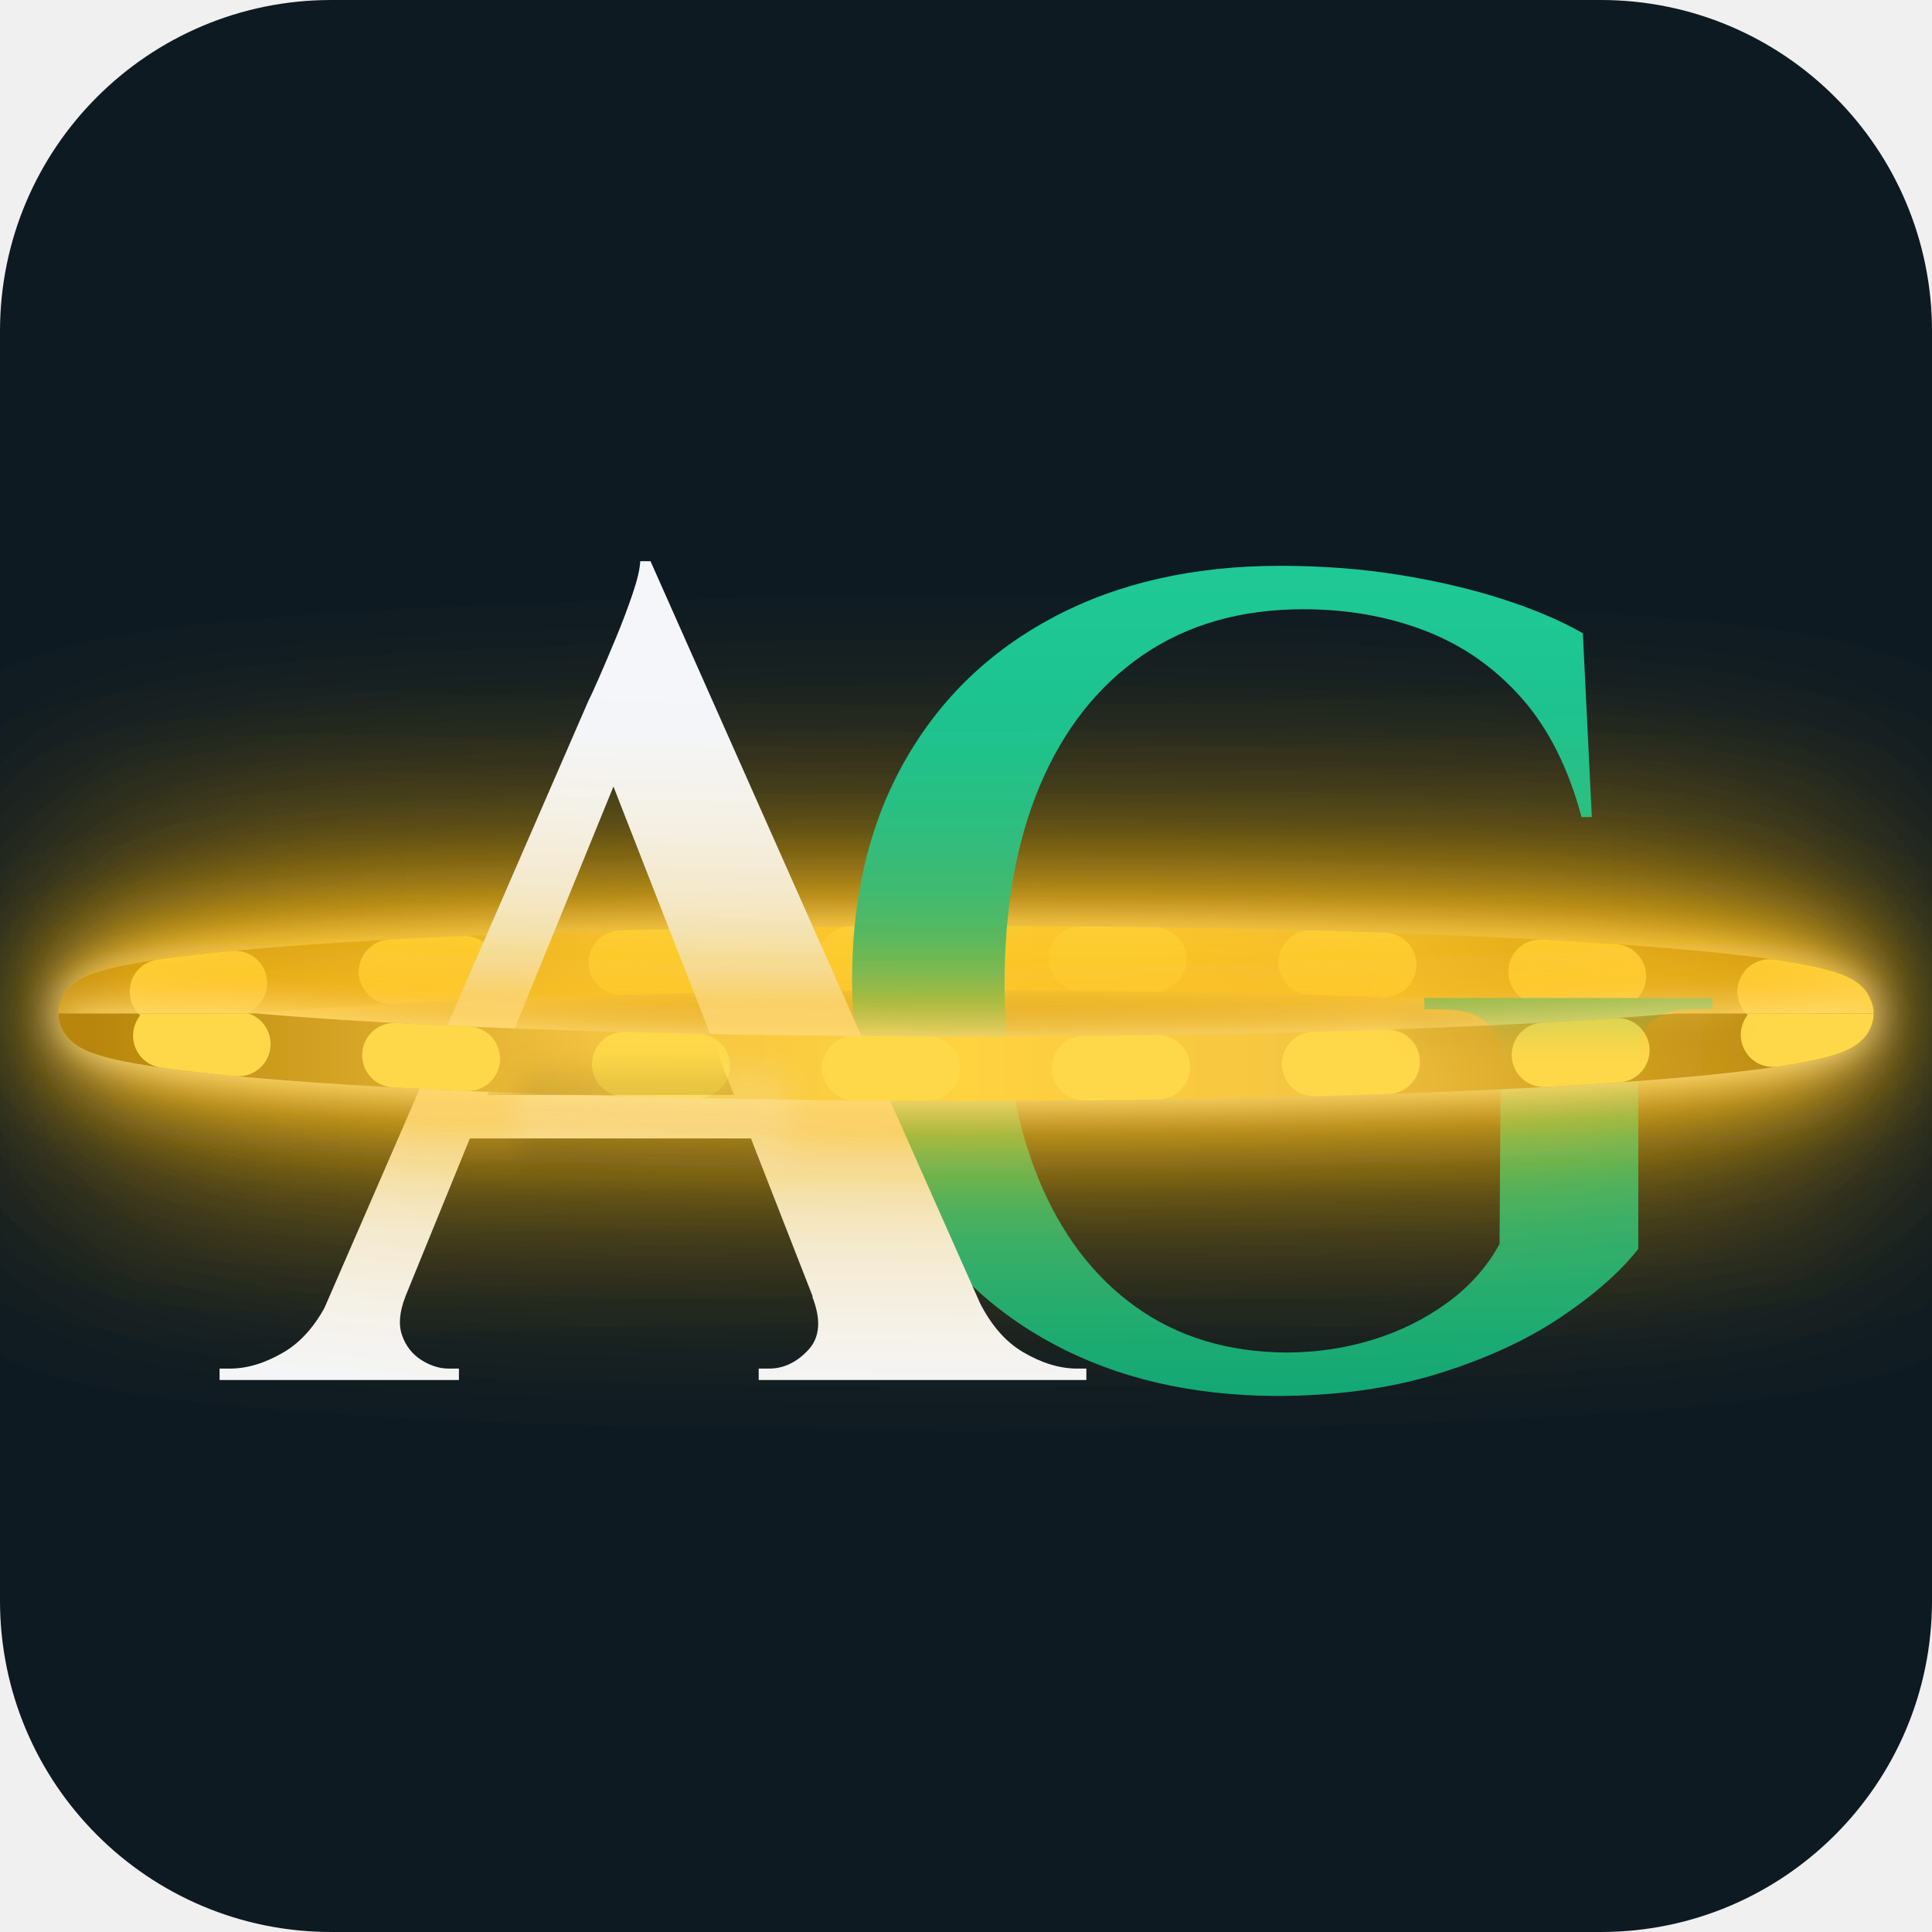
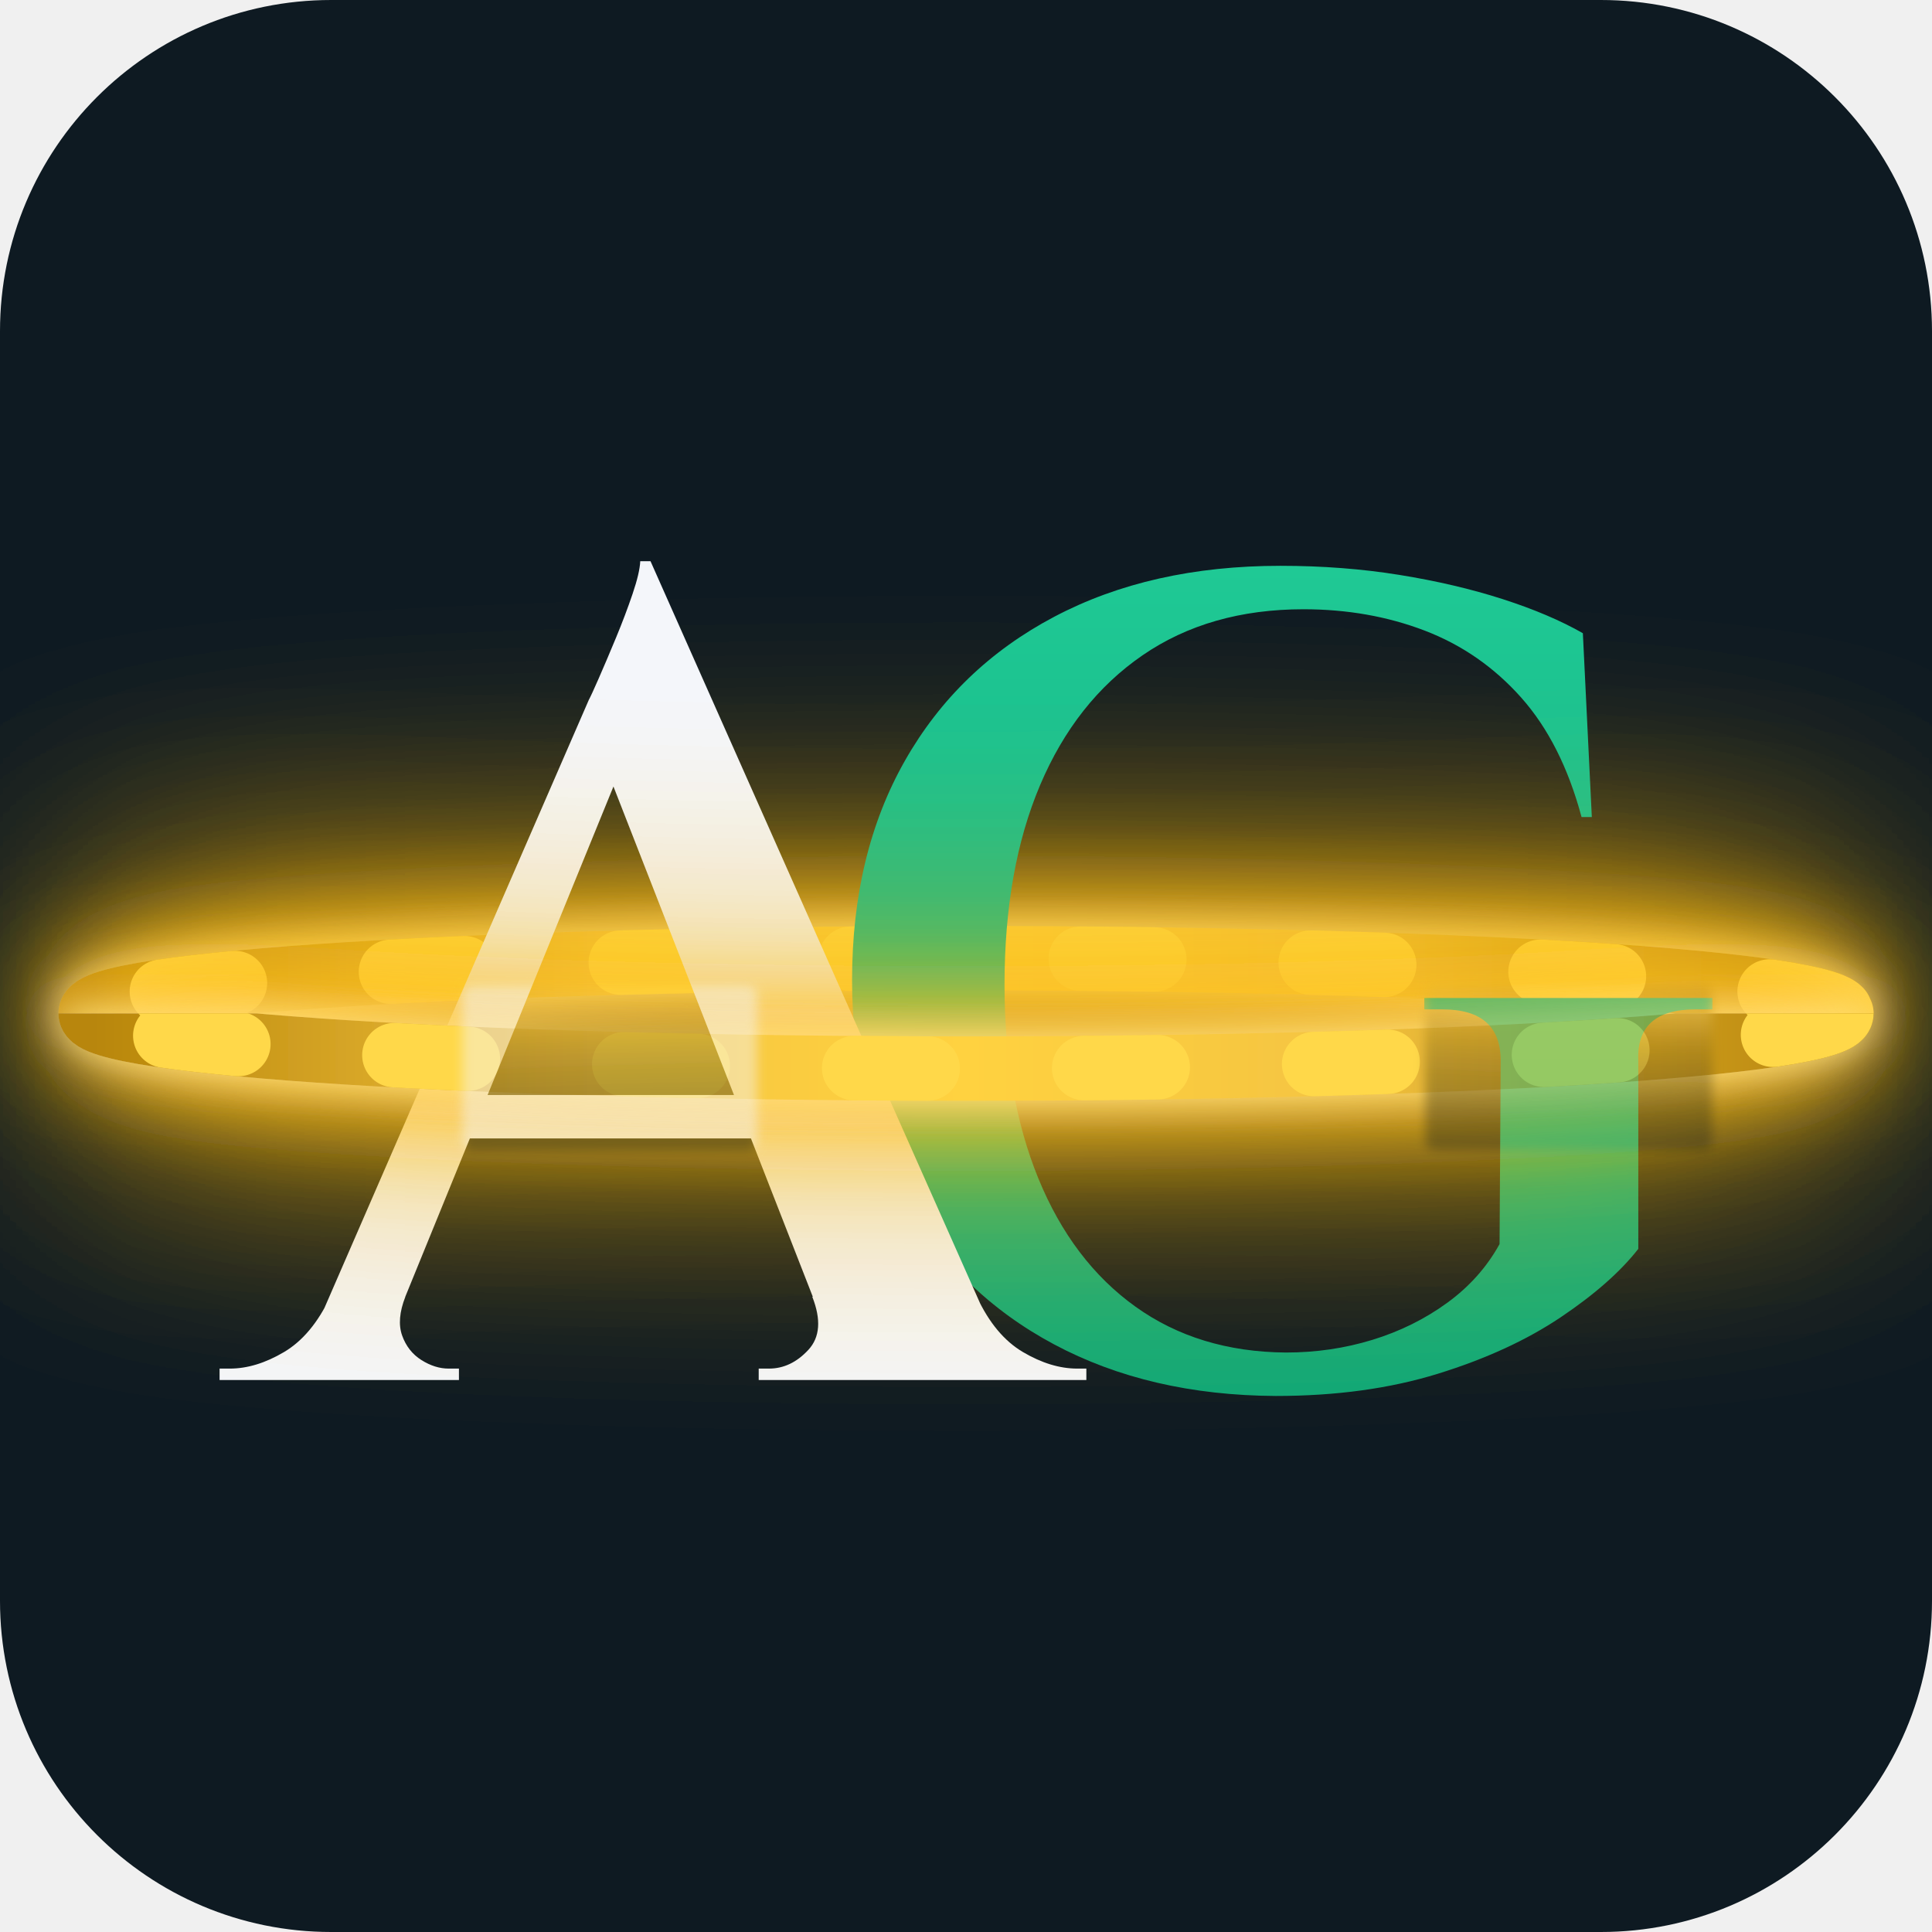
<svg xmlns="http://www.w3.org/2000/svg" viewBox="0 0 420 420" width="420" height="420" role="img" aria-labelledby="t">
  <defs>
    <linearGradient id="gen-green" x1="0" y1="0" x2="0" y2="1">
      <stop offset="0" stop-color="#1FC995" />
      <stop offset="1" stop-color="#0FA877" />
    </linearGradient>
    <linearGradient id="gold" x1="0" y1="0" x2="1" y2="0">
      <stop offset="0" stop-color="#B8860B" />
      <stop offset="0.3" stop-color="#F5C542" />
      <stop offset="0.5" stop-color="#FFD23F" />
      <stop offset="0.7" stop-color="#F5C542" />
      <stop offset="1" stop-color="#B8860B" />
    </linearGradient>
    <filter id="glow" filterUnits="userSpaceOnUse" x="-60" y="-60" width="540" height="420">
      <feGaussianBlur in="SourceAlpha" stdDeviation="4" result="a1" />
      <feFlood flood-color="#FFE27A" />
      <feComposite in2="a1" operator="in" result="core" />
      <feGaussianBlur in="SourceAlpha" stdDeviation="12" result="a2" />
      <feComponentTransfer in="a2" result="a2b">
        <feFuncA type="linear" slope="1.8" />
      </feComponentTransfer>
      <feFlood flood-color="#FFC21A" />
      <feComposite in2="a2b" operator="in" result="bloom" />
      <feGaussianBlur in="SourceAlpha" stdDeviation="30" result="a3" />
      <feComponentTransfer in="a3" result="a3b">
        <feFuncA type="linear" slope="2.2" />
      </feComponentTransfer>
      <feFlood flood-color="#F5B000" />
      <feComposite in2="a3b" operator="in" result="spill" />
      <feMerge>
        <feMergeNode in="spill" />
        <feMergeNode in="bloom" />
        <feMergeNode in="core" />
        <feMergeNode in="SourceGraphic" />
      </feMerge>
    </filter>
    <filter id="soft" x="-50%" y="-50%" width="200%" height="200%">
-       <feGaussianBlur stdDeviation="3" />
+       <feGaussianBlur stdDeviation="1.2" />
    </filter>
    <clipPath id="back-half">
      <rect x="-60" y="-60" width="540" height="220.3" />
    </clipPath>
    <clipPath id="front-half">
      <rect x="-60" y="160.3" width="540" height="199.7" />
    </clipPath>
    <mask id="midline-lighten" maskUnits="userSpaceOnUse" x="-60" y="-60" width="540" height="420">
      <rect x="-60" y="-60" width="540" height="420" fill="#fff" />
-       <g fill="#000" fill-opacity="0.15" filter="url(#soft)">
-         <rect x="111.9" y="172.1" width="60.0" height="20.9" rx="6" />
-         <rect x="303.9" y="151.3" width="74.3" height="14.3" rx="6" />
+       <g fill="#000" fill-opacity="0.45" filter="url(#soft)">
+         <rect x="100.5" y="154.3" width="64.1" height="35.7" rx="2" />
+         <rect x="309.9" y="154.3" width="62.3" height="35.7" rx="2" />
      </g>
    </mask>
    <ellipse id="ring" cx="210.0" cy="160.3" rx="190.3" ry="12" pathLength="100" />
  </defs>
  <style>
    .aura { fill: #F4F6FA; }
    .base  { fill: none; stroke: url(#gold); stroke-width: 14; }
    .glint { fill: none; stroke: #FFD84A; stroke-width: 14; stroke-linecap: round;
             stroke-dasharray: 16 34; animation: spin 3s linear infinite; }
    @keyframes spin { to { stroke-dashoffset: -100; } }
    @media (prefers-reduced-motion: reduce) { .glint { animation: none; } }
  </style>
  <rect width="420" height="420" rx="72" fill="#0E1A22" />
  <g transform="translate(0 60)">
    <g filter="url(#glow)">
      <g clip-path="url(#back-half)">
        <use href="#ring" class="base" />
        <use href="#ring" class="glint" />
      </g>
    </g>
    <path fill="url(#gen-green)" d="M356.152 170.59V211.492Q350.35 218.929 339.278 226.366Q328.205 233.803 312.594 238.637Q296.982 243.471 277.339 243.471Q249.858 243.323 229.127 232.244Q208.395 221.166 196.815 200.912Q185.235 180.659 185.235 153.036Q185.235 125.614 196.714 105.387Q208.194 85.16 229.177 74.082Q250.159 63.003 278.343 63.003Q291.977 63.003 304.239 64.984Q316.501 66.964 326.706 70.254Q336.911 73.545 344.1 77.653L346.048 117.623H343.816Q339.496 101.539 330.693 91.647Q321.89 81.755 309.752 77.101Q297.614 72.447 283.36 72.447Q262.938 72.447 248.377 82.457Q233.817 92.468 226.097 110.708Q218.376 128.949 218.376 154.04Q218.376 178.227 225.745 196.217Q233.114 214.207 246.822 224.043Q260.53 233.879 279.547 234.027Q289.35 234.027 298.337 231.273Q307.323 228.52 314.591 223.235Q321.86 217.949 325.991 210.453L326.239 170.59Q326.239 159.434 313.596 159.434H309.63V156.955H372.265V159.434H368.547Q355.657 159.434 356.152 170.59Z" />
    <path class="aura" d="M141.415 62.0 219.809 238.513H183.185L129.734 101.705ZM88.118 221.904Q86.182 226.862 87.421 230.332Q88.661 233.803 91.612 235.662Q94.563 237.521 97.538 237.521H99.769V240.0H47.735V237.521Q47.735 237.521 48.85 237.521Q49.966 237.521 49.966 237.521Q55.667 237.521 61.741 233.927Q67.814 230.332 71.78 221.904ZM141.415 62.0 142.743 87.982 81.023 239.256H64.042L128.005 92.149Q128.507 91.246 130.171 87.445Q131.836 83.644 133.896 78.68Q135.955 73.716 137.52 69.1Q139.084 64.485 139.184 62.0ZM170.448 178.044V187.488H95.867V178.044ZM176.586 221.904H212.366Q216.285 230.332 222.382 233.927Q228.479 237.521 234.181 237.521Q234.181 237.521 235.173 237.521Q236.164 237.521 236.164 237.521V240.0H164.935V237.521H167.166Q171.976 237.521 175.745 233.431Q179.513 229.341 176.586 221.904Z" />
    <g mask="url(#midline-lighten)">
      <g filter="url(#glow)">
        <g clip-path="url(#front-half)">
          <use href="#ring" class="base" />
          <use href="#ring" class="glint" />
        </g>
      </g>
    </g>
  </g>
</svg>
